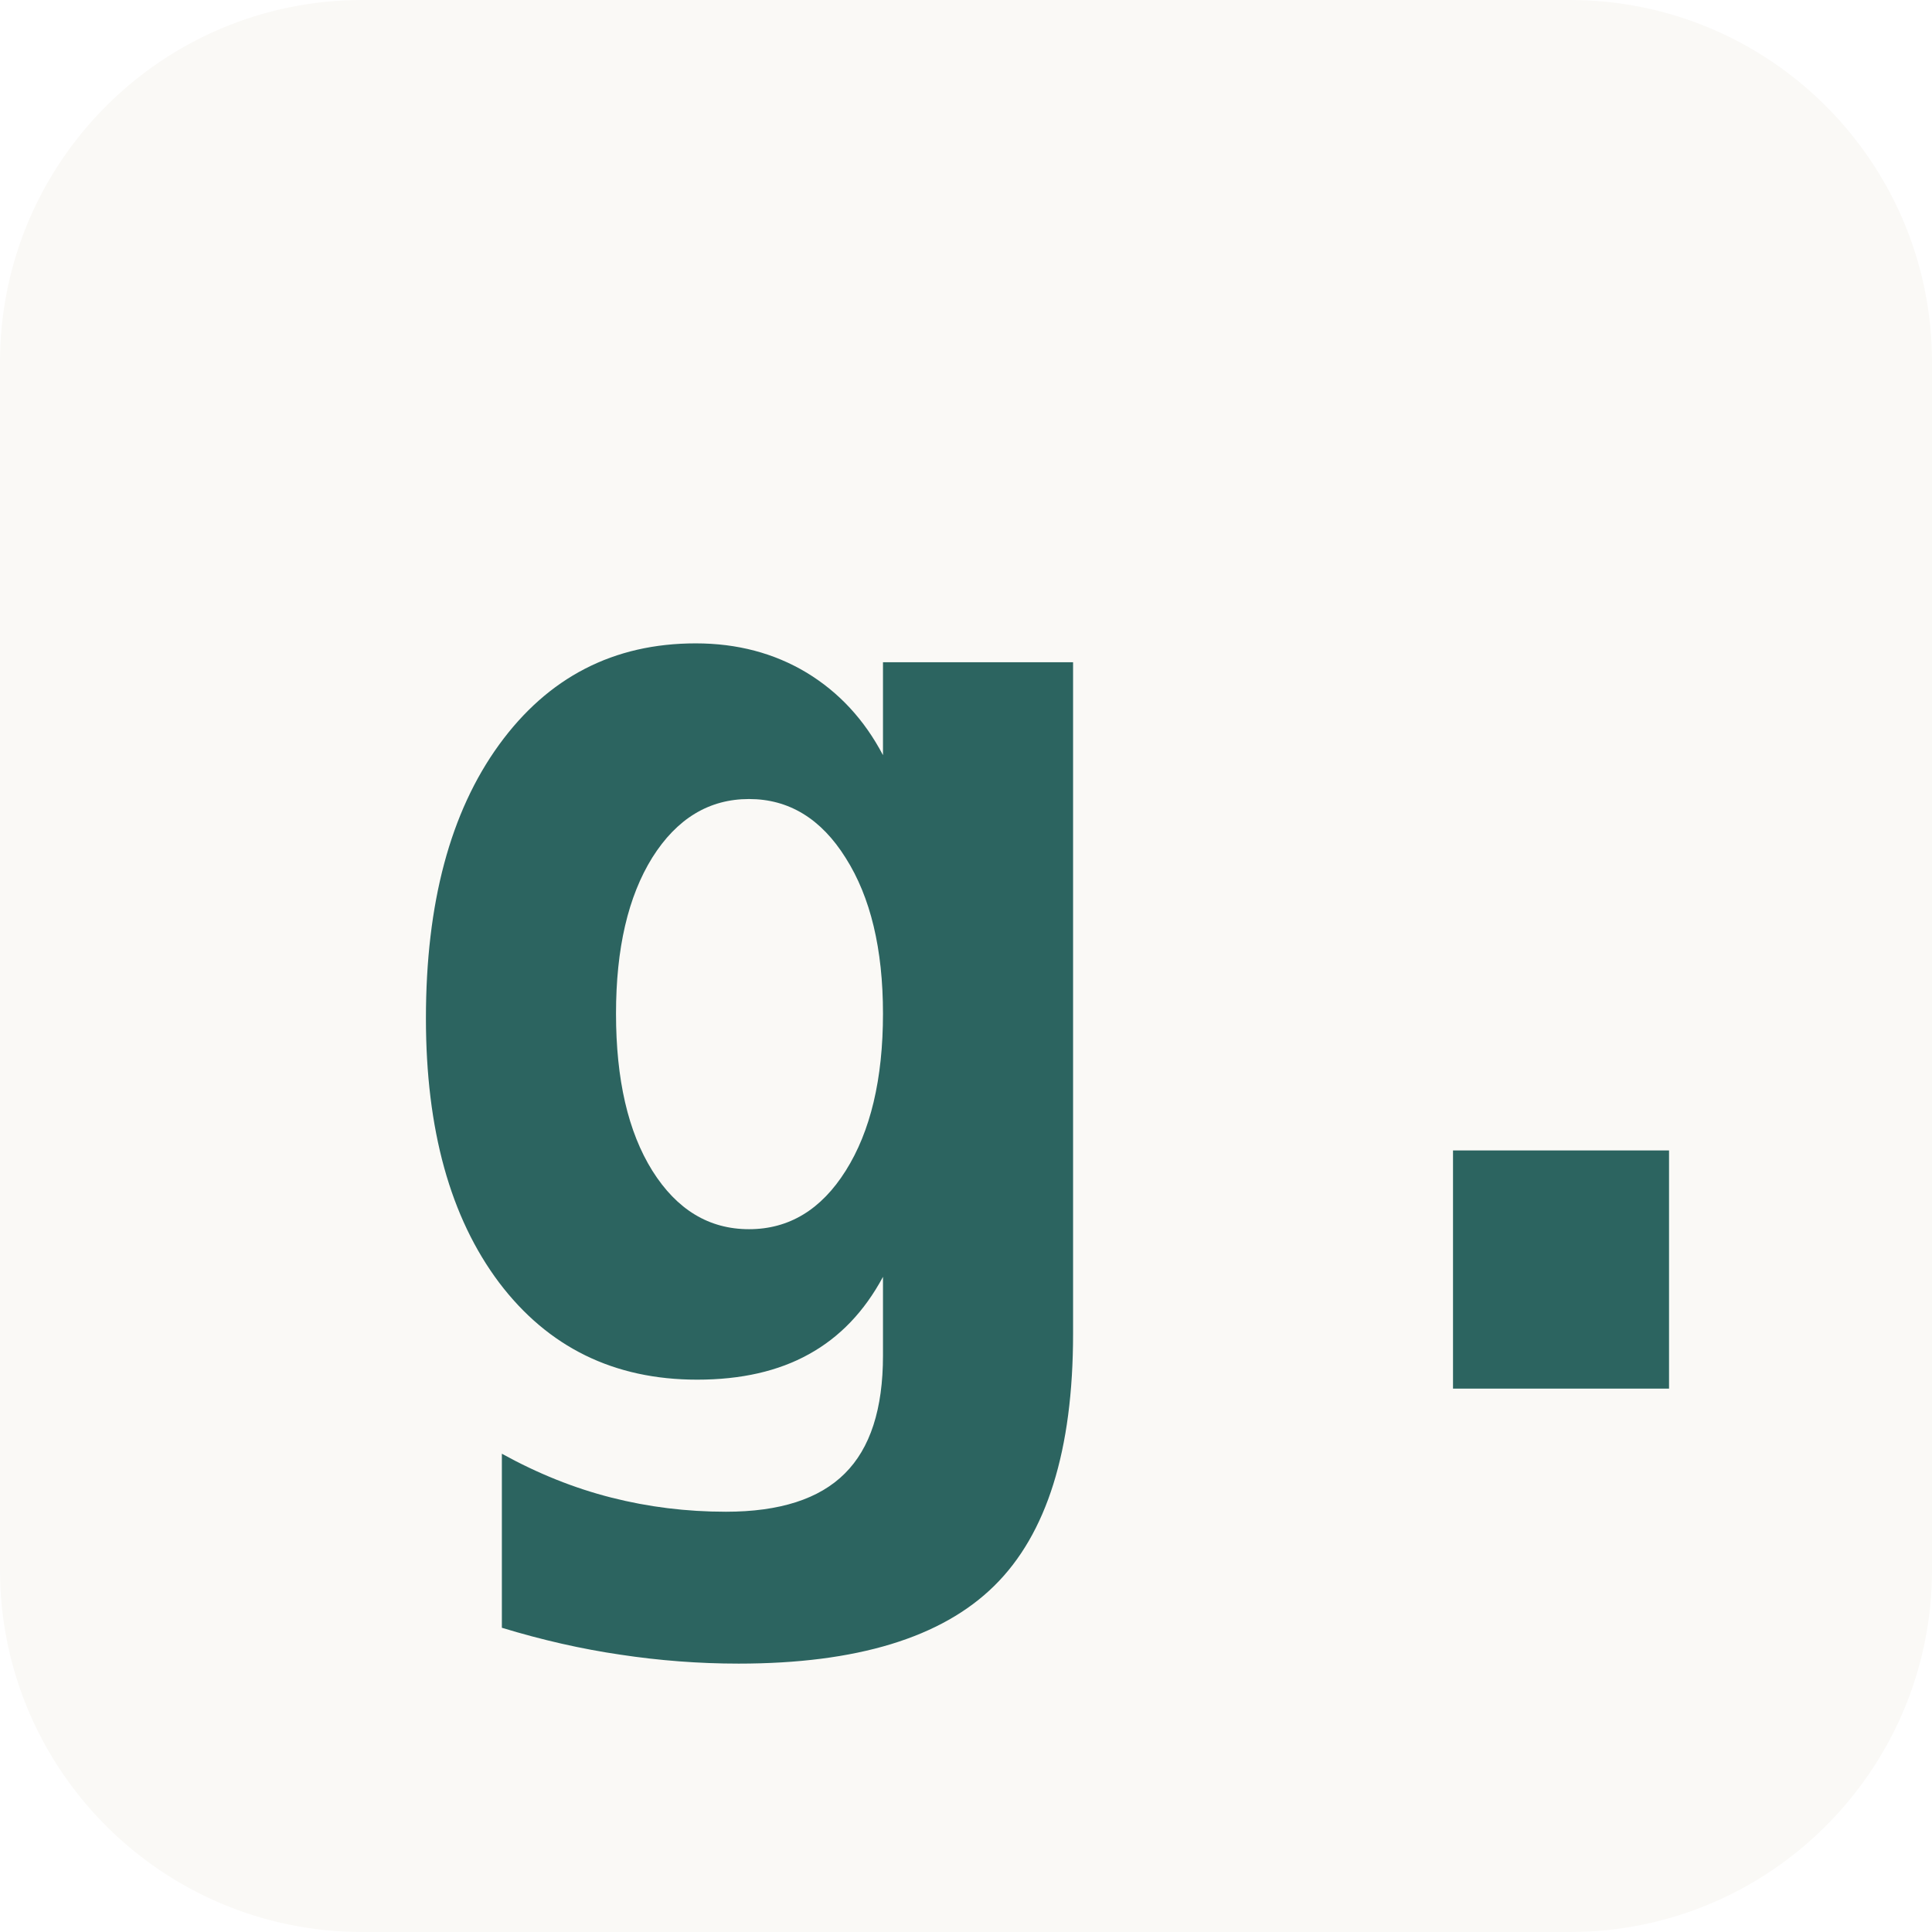
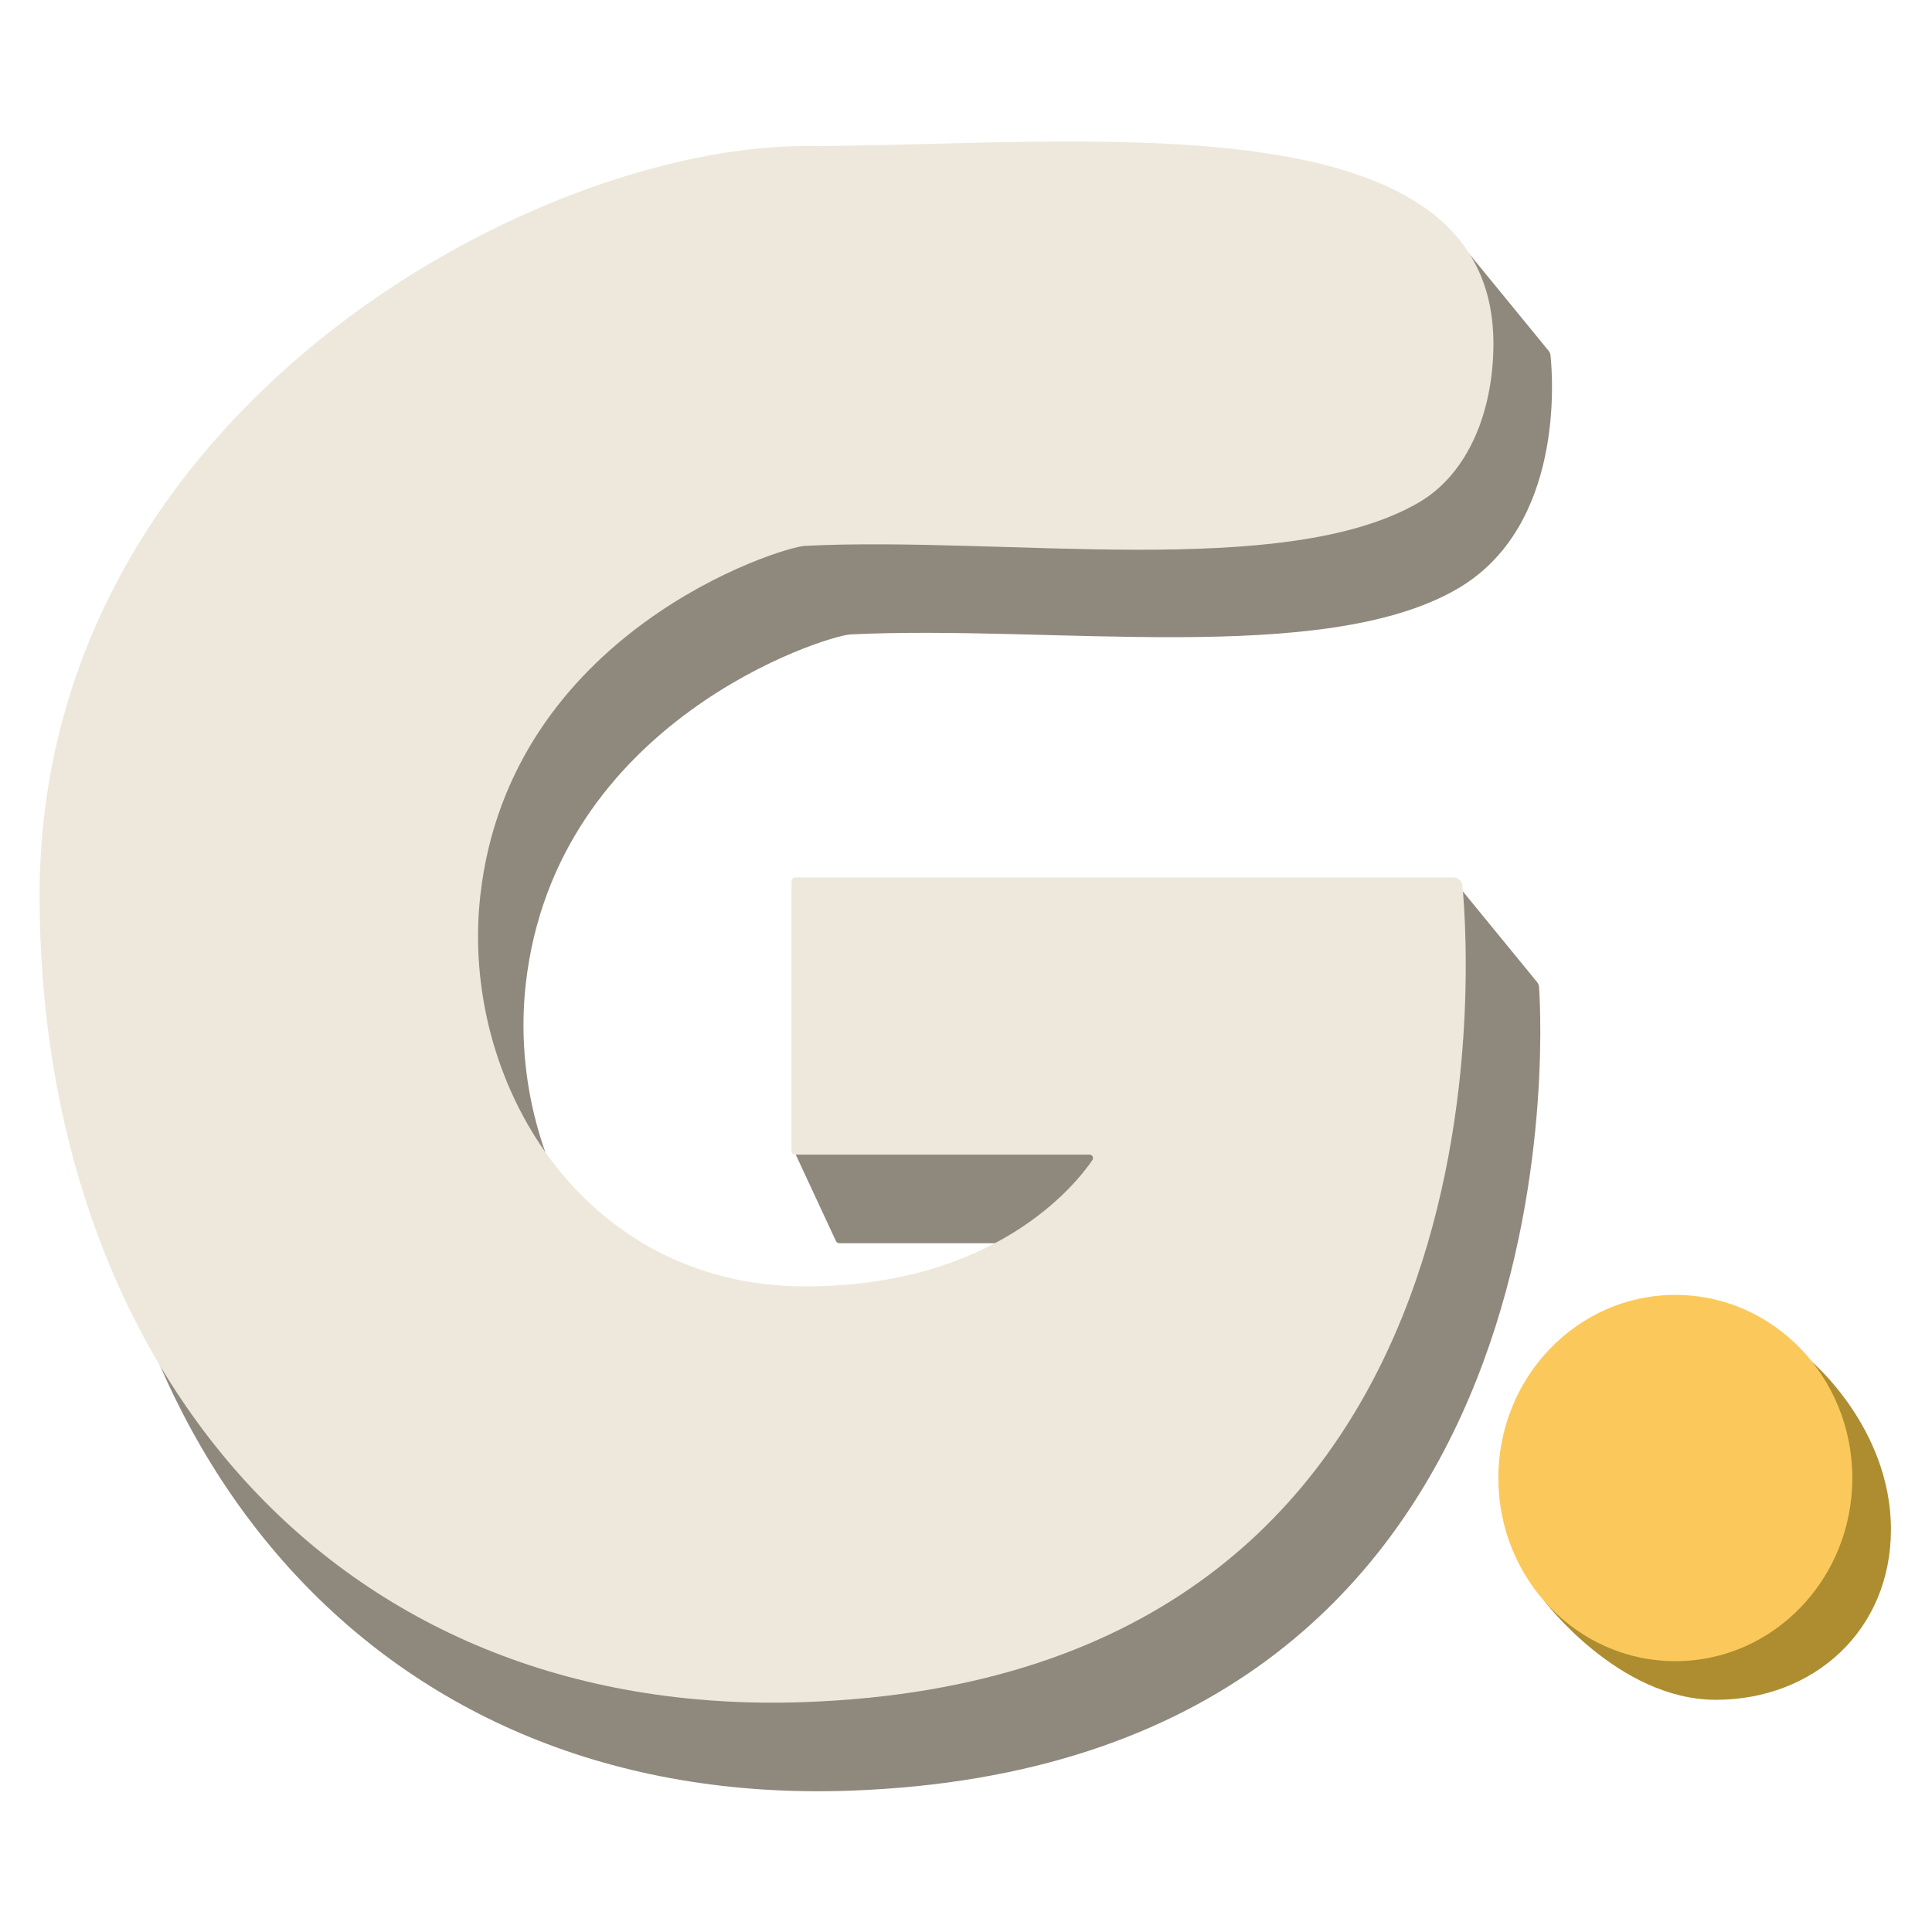
- <svg xmlns="http://www.w3.org/2000/svg" viewBox="0 0 64 64">
-   <rect width="64" height="64" rx="12" fill="#faf9f6" />
-   <text x="12" y="46" font-size="44" font-family="monospace" font-weight="bold" fill="#2c6460">g.</text>
+ <svg xmlns="http://www.w3.org/2000/svg" width="1024" height="1024" viewBox="0 0 1024 1024" fill="none">
+   <path d="M1002.24 810.63C1002.24 864.24 961.247 900.928 909.436 900.928C857.626 900.928 818.033 847.953 818.033 847.953C818.033 794.342 908.291 721.535 960.102 721.535C960.102 721.535 1002.24 757.019 1002.24 810.63Z" fill="#AD8D2F" />
+   <ellipse cx="887.962" cy="783.39" rx="93.811" ry="97.071" fill="#FBC95B" />
+   <path d="M450.82 949.088C836.742 935.138 817.517 549.71 815.73 523.118C815.662 522.111 815.282 521.257 814.643 520.476L772.281 468.701L421.496 606.381C420.423 606.802 419.927 608.041 420.413 609.086L443.058 657.772C443.386 658.478 444.093 658.929 444.871 658.929H601.497C603.029 658.929 603.951 660.54 603.089 661.806C594.13 674.964 551.354 728.76 450.82 728.76C332.83 728.76 267.646 619.872 278.651 521.676C294.303 382.014 437.592 336.919 450.82 336.263C556.58 331.019 701.047 353.408 772.281 312.183C829.235 279.223 823.003 199.681 821.801 188.327C821.704 187.406 821.334 186.59 820.747 185.873L778.301 133.995C778.301 133.995 45.079 265.229 45.079 521.676C45.079 767.287 197.984 958.226 450.82 949.088Z" fill="#8F887D" />
+   <path d="M770.265 465.089H421.516C420.412 465.089 419.516 465.984 419.516 467.089V609.974C419.516 611.078 420.412 611.974 421.516 611.974H577.417C578.95 611.974 579.872 613.584 579.01 614.851C570.051 628.008 527.275 681.804 426.74 681.804C308.75 681.804 243.567 572.917 254.571 474.72C270.223 335.059 413.513 289.964 426.74 289.308C532.5 284.064 680.579 307.657 751.814 266.432C778.703 250.871 791.545 217.126 791.545 182.154C791.545 49.714 571.218 77.408 426.74 77.408C282.263 77.408 21 218.273 21 474.72C21 720.332 173.905 911.271 426.74 902.133C802.706 888.543 779.248 513.875 775.132 469.392C774.9 466.876 772.791 465.089 770.265 465.089Z" fill="#EEE8DC" />
</svg>
